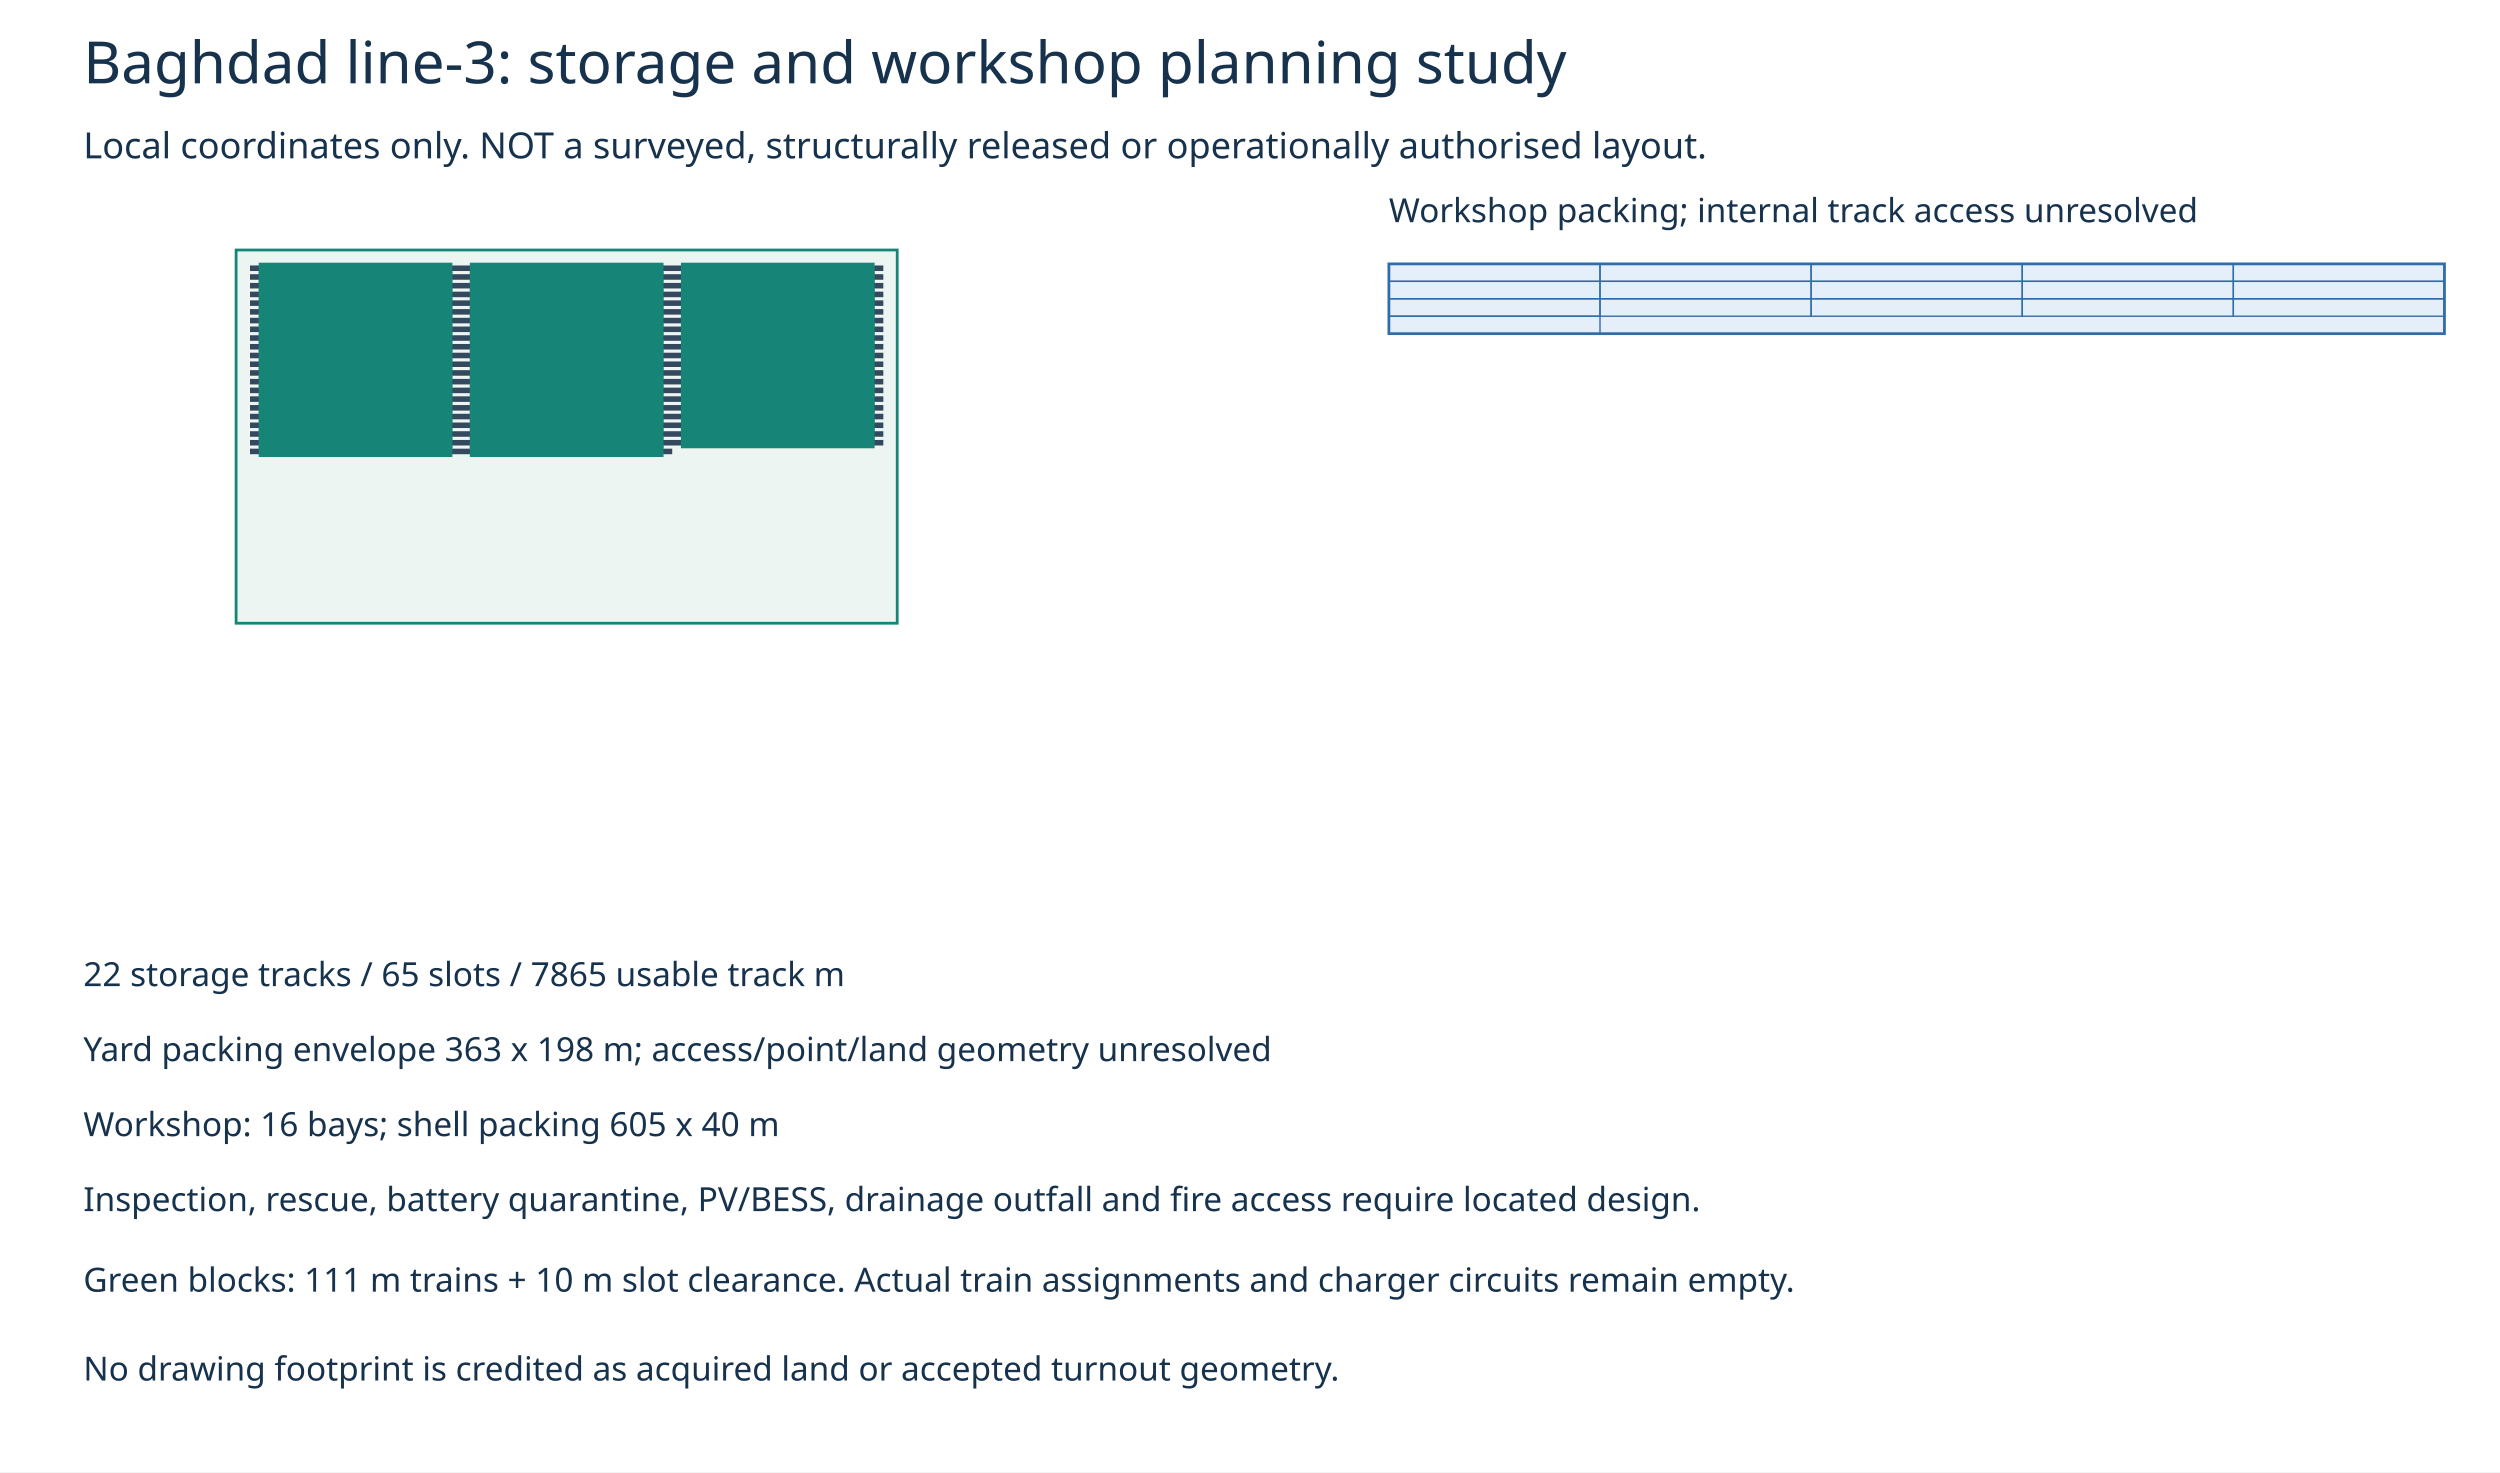
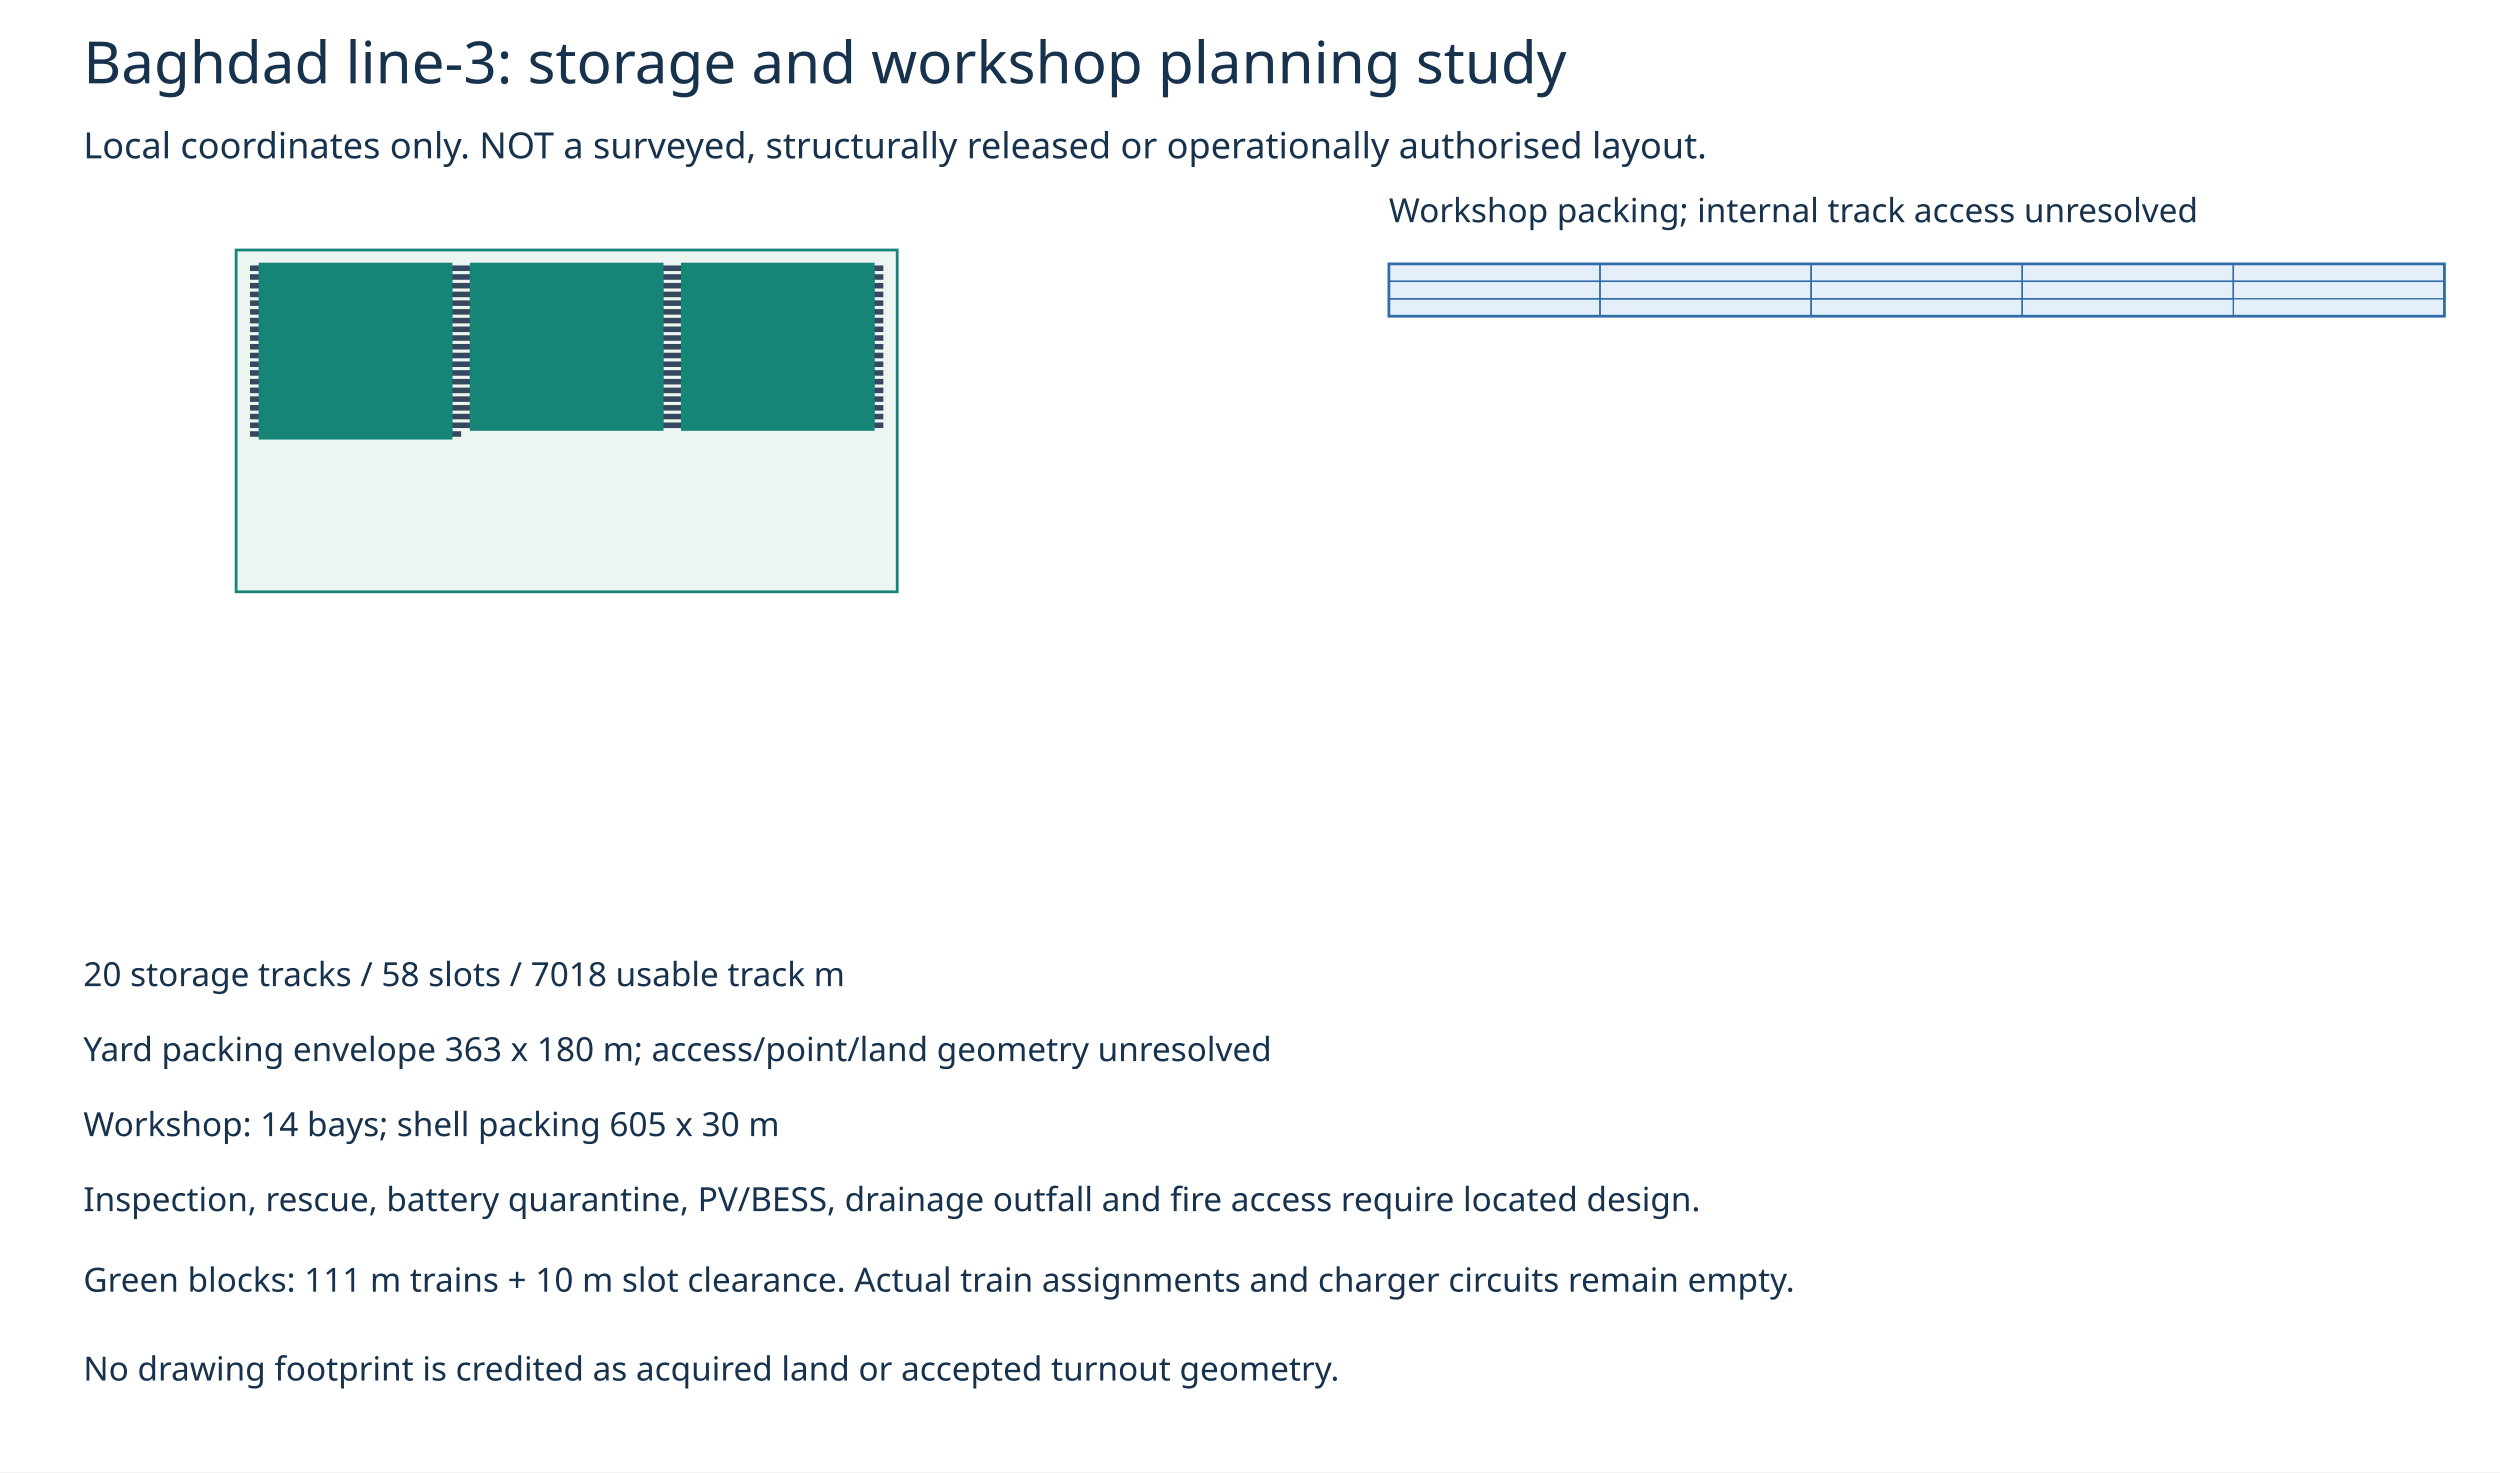
<svg xmlns="http://www.w3.org/2000/svg" width="900" height="530" viewBox="0 0 900 530">
  <rect width="900" height="530" fill="white" />
  <g font-family="sans-serif" fill="#17324d">
    <text x="30" y="30" font-size="21">Baghdad line-3: storage and workshop planning study</text>
    <text x="30" y="57" font-size="13">Local coordinates only. NOT a surveyed, structurally released or operationally authorised layout.</text>
-     <rect x="85" y="90" width="238.00" height="134.36" fill="#edf5f3" stroke="#168477" />
+     <rect x="85" y="90" width="238.00" height="123.06" fill="#edf5f3" stroke="#168477" />
    <path d="M90 96.57 H318.00" stroke="#34495e" stroke-width="2" />
    <rect x="93.14" y="94.57" width="69.72" height="4" fill="#168477" />
    <rect x="169.14" y="94.57" width="69.72" height="4" fill="#168477" />
    <rect x="245.14" y="94.57" width="69.72" height="4" fill="#168477" />
    <path d="M90 99.71 H318.00" stroke="#34495e" stroke-width="2" />
    <rect x="93.14" y="97.71" width="69.72" height="4" fill="#168477" />
    <rect x="169.14" y="97.71" width="69.72" height="4" fill="#168477" />
    <rect x="245.14" y="97.71" width="69.72" height="4" fill="#168477" />
    <path d="M90 102.85 H318.00" stroke="#34495e" stroke-width="2" />
    <rect x="93.14" y="100.85" width="69.72" height="4" fill="#168477" />
    <rect x="169.14" y="100.85" width="69.72" height="4" fill="#168477" />
    <rect x="245.14" y="100.85" width="69.72" height="4" fill="#168477" />
    <path d="M90 105.99 H318.00" stroke="#34495e" stroke-width="2" />
    <rect x="93.14" y="103.99" width="69.72" height="4" fill="#168477" />
    <rect x="169.14" y="103.99" width="69.72" height="4" fill="#168477" />
    <rect x="245.14" y="103.99" width="69.72" height="4" fill="#168477" />
    <path d="M90 109.13 H318.00" stroke="#34495e" stroke-width="2" />
    <rect x="93.14" y="107.13" width="69.72" height="4" fill="#168477" />
    <rect x="169.14" y="107.13" width="69.72" height="4" fill="#168477" />
    <rect x="245.14" y="107.13" width="69.72" height="4" fill="#168477" />
    <path d="M90 112.27 H318.00" stroke="#34495e" stroke-width="2" />
    <rect x="93.14" y="110.27" width="69.72" height="4" fill="#168477" />
    <rect x="169.14" y="110.27" width="69.72" height="4" fill="#168477" />
    <rect x="245.14" y="110.27" width="69.72" height="4" fill="#168477" />
    <path d="M90 115.41 H318.00" stroke="#34495e" stroke-width="2" />
    <rect x="93.14" y="113.41" width="69.72" height="4" fill="#168477" />
    <rect x="169.14" y="113.41" width="69.72" height="4" fill="#168477" />
    <rect x="245.14" y="113.41" width="69.72" height="4" fill="#168477" />
    <path d="M90 118.55 H318.00" stroke="#34495e" stroke-width="2" />
    <rect x="93.14" y="116.55" width="69.72" height="4" fill="#168477" />
    <rect x="169.14" y="116.55" width="69.72" height="4" fill="#168477" />
    <rect x="245.14" y="116.55" width="69.72" height="4" fill="#168477" />
    <path d="M90 121.69 H318.00" stroke="#34495e" stroke-width="2" />
    <rect x="93.14" y="119.69" width="69.72" height="4" fill="#168477" />
    <rect x="169.14" y="119.69" width="69.72" height="4" fill="#168477" />
    <rect x="245.14" y="119.69" width="69.72" height="4" fill="#168477" />
    <path d="M90 124.83 H318.00" stroke="#34495e" stroke-width="2" />
    <rect x="93.14" y="122.83" width="69.72" height="4" fill="#168477" />
    <rect x="169.14" y="122.83" width="69.72" height="4" fill="#168477" />
    <rect x="245.14" y="122.83" width="69.72" height="4" fill="#168477" />
    <path d="M90 127.98 H318.00" stroke="#34495e" stroke-width="2" />
    <rect x="93.14" y="125.98" width="69.72" height="4" fill="#168477" />
    <rect x="169.14" y="125.98" width="69.72" height="4" fill="#168477" />
    <rect x="245.14" y="125.98" width="69.72" height="4" fill="#168477" />
    <path d="M90 131.12 H318.00" stroke="#34495e" stroke-width="2" />
    <rect x="93.14" y="129.12" width="69.72" height="4" fill="#168477" />
    <rect x="169.14" y="129.12" width="69.72" height="4" fill="#168477" />
    <rect x="245.14" y="129.12" width="69.72" height="4" fill="#168477" />
    <path d="M90 134.26 H318.00" stroke="#34495e" stroke-width="2" />
    <rect x="93.14" y="132.26" width="69.72" height="4" fill="#168477" />
    <rect x="169.14" y="132.26" width="69.72" height="4" fill="#168477" />
    <rect x="245.14" y="132.26" width="69.72" height="4" fill="#168477" />
    <path d="M90 137.40 H318.00" stroke="#34495e" stroke-width="2" />
    <rect x="93.14" y="135.40" width="69.72" height="4" fill="#168477" />
    <rect x="169.14" y="135.40" width="69.72" height="4" fill="#168477" />
    <rect x="245.14" y="135.40" width="69.72" height="4" fill="#168477" />
    <path d="M90 140.54 H318.00" stroke="#34495e" stroke-width="2" />
    <rect x="93.14" y="138.54" width="69.72" height="4" fill="#168477" />
    <rect x="169.14" y="138.54" width="69.72" height="4" fill="#168477" />
    <rect x="245.14" y="138.54" width="69.72" height="4" fill="#168477" />
    <path d="M90 143.68 H318.00" stroke="#34495e" stroke-width="2" />
    <rect x="93.14" y="141.68" width="69.72" height="4" fill="#168477" />
    <rect x="169.14" y="141.68" width="69.72" height="4" fill="#168477" />
    <rect x="245.14" y="141.68" width="69.72" height="4" fill="#168477" />
    <path d="M90 146.82 H318.00" stroke="#34495e" stroke-width="2" />
    <rect x="93.14" y="144.82" width="69.72" height="4" fill="#168477" />
    <rect x="169.14" y="144.82" width="69.72" height="4" fill="#168477" />
    <rect x="245.14" y="144.82" width="69.72" height="4" fill="#168477" />
    <path d="M90 149.96 H318.00" stroke="#34495e" stroke-width="2" />
    <rect x="93.14" y="147.96" width="69.72" height="4" fill="#168477" />
    <rect x="169.14" y="147.96" width="69.72" height="4" fill="#168477" />
    <rect x="245.14" y="147.96" width="69.72" height="4" fill="#168477" />
    <path d="M90 153.10 H318.00" stroke="#34495e" stroke-width="2" />
    <rect x="93.14" y="151.10" width="69.72" height="4" fill="#168477" />
    <rect x="169.14" y="151.10" width="69.72" height="4" fill="#168477" />
    <rect x="245.14" y="151.10" width="69.72" height="4" fill="#168477" />
-     <path d="M90 156.24 H318.00" stroke="#34495e" stroke-width="2" />
+     <path d="M90 156.24 H166.00" stroke="#34495e" stroke-width="2" />
    <rect x="93.14" y="154.24" width="69.72" height="4" fill="#168477" />
-     <rect x="169.14" y="154.24" width="69.72" height="4" fill="#168477" />
-     <rect x="245.14" y="154.24" width="69.72" height="4" fill="#168477" />
-     <path d="M90 159.38 H318.00" stroke="#34495e" stroke-width="2" />
-     <rect x="93.14" y="157.38" width="69.72" height="4" fill="#168477" />
-     <rect x="169.14" y="157.38" width="69.72" height="4" fill="#168477" />
-     <rect x="245.14" y="157.38" width="69.72" height="4" fill="#168477" />
-     <path d="M90 162.52 H242.00" stroke="#34495e" stroke-width="2" />
-     <rect x="93.14" y="160.52" width="69.72" height="4" fill="#168477" />
-     <rect x="169.14" y="160.52" width="69.72" height="4" fill="#168477" />
-     <rect x="500" y="95" width="380.00" height="25.12" fill="#e5effa" stroke="#316caa" />
+     <rect x="500" y="95" width="380.00" height="18.84" fill="#e5effa" stroke="#316caa" />
    <rect x="500.00" y="95.00" width="76.00" height="6.28" fill="none" stroke="#316caa" stroke-width="0.5" />
    <rect x="576.00" y="95.00" width="76.00" height="6.28" fill="none" stroke="#316caa" stroke-width="0.5" />
    <rect x="652.00" y="95.00" width="76.00" height="6.28" fill="none" stroke="#316caa" stroke-width="0.5" />
    <rect x="728.00" y="95.00" width="76.00" height="6.28" fill="none" stroke="#316caa" stroke-width="0.5" />
    <rect x="804.00" y="95.00" width="76.00" height="6.28" fill="none" stroke="#316caa" stroke-width="0.5" />
    <rect x="500.00" y="101.28" width="76.00" height="6.28" fill="none" stroke="#316caa" stroke-width="0.5" />
    <rect x="576.00" y="101.28" width="76.00" height="6.28" fill="none" stroke="#316caa" stroke-width="0.5" />
    <rect x="652.00" y="101.28" width="76.00" height="6.28" fill="none" stroke="#316caa" stroke-width="0.5" />
    <rect x="728.00" y="101.28" width="76.00" height="6.28" fill="none" stroke="#316caa" stroke-width="0.5" />
    <rect x="804.00" y="101.28" width="76.00" height="6.28" fill="none" stroke="#316caa" stroke-width="0.5" />
    <rect x="500.00" y="107.56" width="76.00" height="6.28" fill="none" stroke="#316caa" stroke-width="0.5" />
    <rect x="576.00" y="107.56" width="76.00" height="6.28" fill="none" stroke="#316caa" stroke-width="0.5" />
    <rect x="652.00" y="107.56" width="76.00" height="6.28" fill="none" stroke="#316caa" stroke-width="0.5" />
    <rect x="728.00" y="107.56" width="76.00" height="6.28" fill="none" stroke="#316caa" stroke-width="0.5" />
-     <rect x="804.00" y="107.56" width="76.00" height="6.28" fill="none" stroke="#316caa" stroke-width="0.5" />
-     <rect x="500.00" y="113.84" width="76.00" height="6.28" fill="none" stroke="#316caa" stroke-width="0.5" />
    <text x="500" y="80" font-size="12">Workshop packing; internal track access unresolved</text>
-     <text x="30" y="355">22 storage tracks / 65 slots / 7865 usable track m</text>
-     <text x="30" y="382">Yard packing envelope 363 x 198 m; access/point/land geometry unresolved</text>
-     <text x="30" y="409">Workshop: 16 bays; shell packing 605 x 40 m</text>
+     <text x="30" y="355">20 storage tracks / 58 slots / 7018 usable track m</text>
+     <text x="30" y="382">Yard packing envelope 363 x 180 m; access/point/land geometry unresolved</text>
+     <text x="30" y="409">Workshop: 14 bays; shell packing 605 x 30 m</text>
    <text x="30" y="436">Inspection, rescue, battery quarantine, PV/BESS, drainage outfall and fire access require located design.</text>
    <text x="30" y="465">Green blocks: 111 m trains + 10 m slot clearance. Actual train assignments and charger circuits remain empty.</text>
    <text x="30" y="497">No drawing footprint is credited as acquired land or accepted turnout geometry.</text>
  </g>
</svg>
